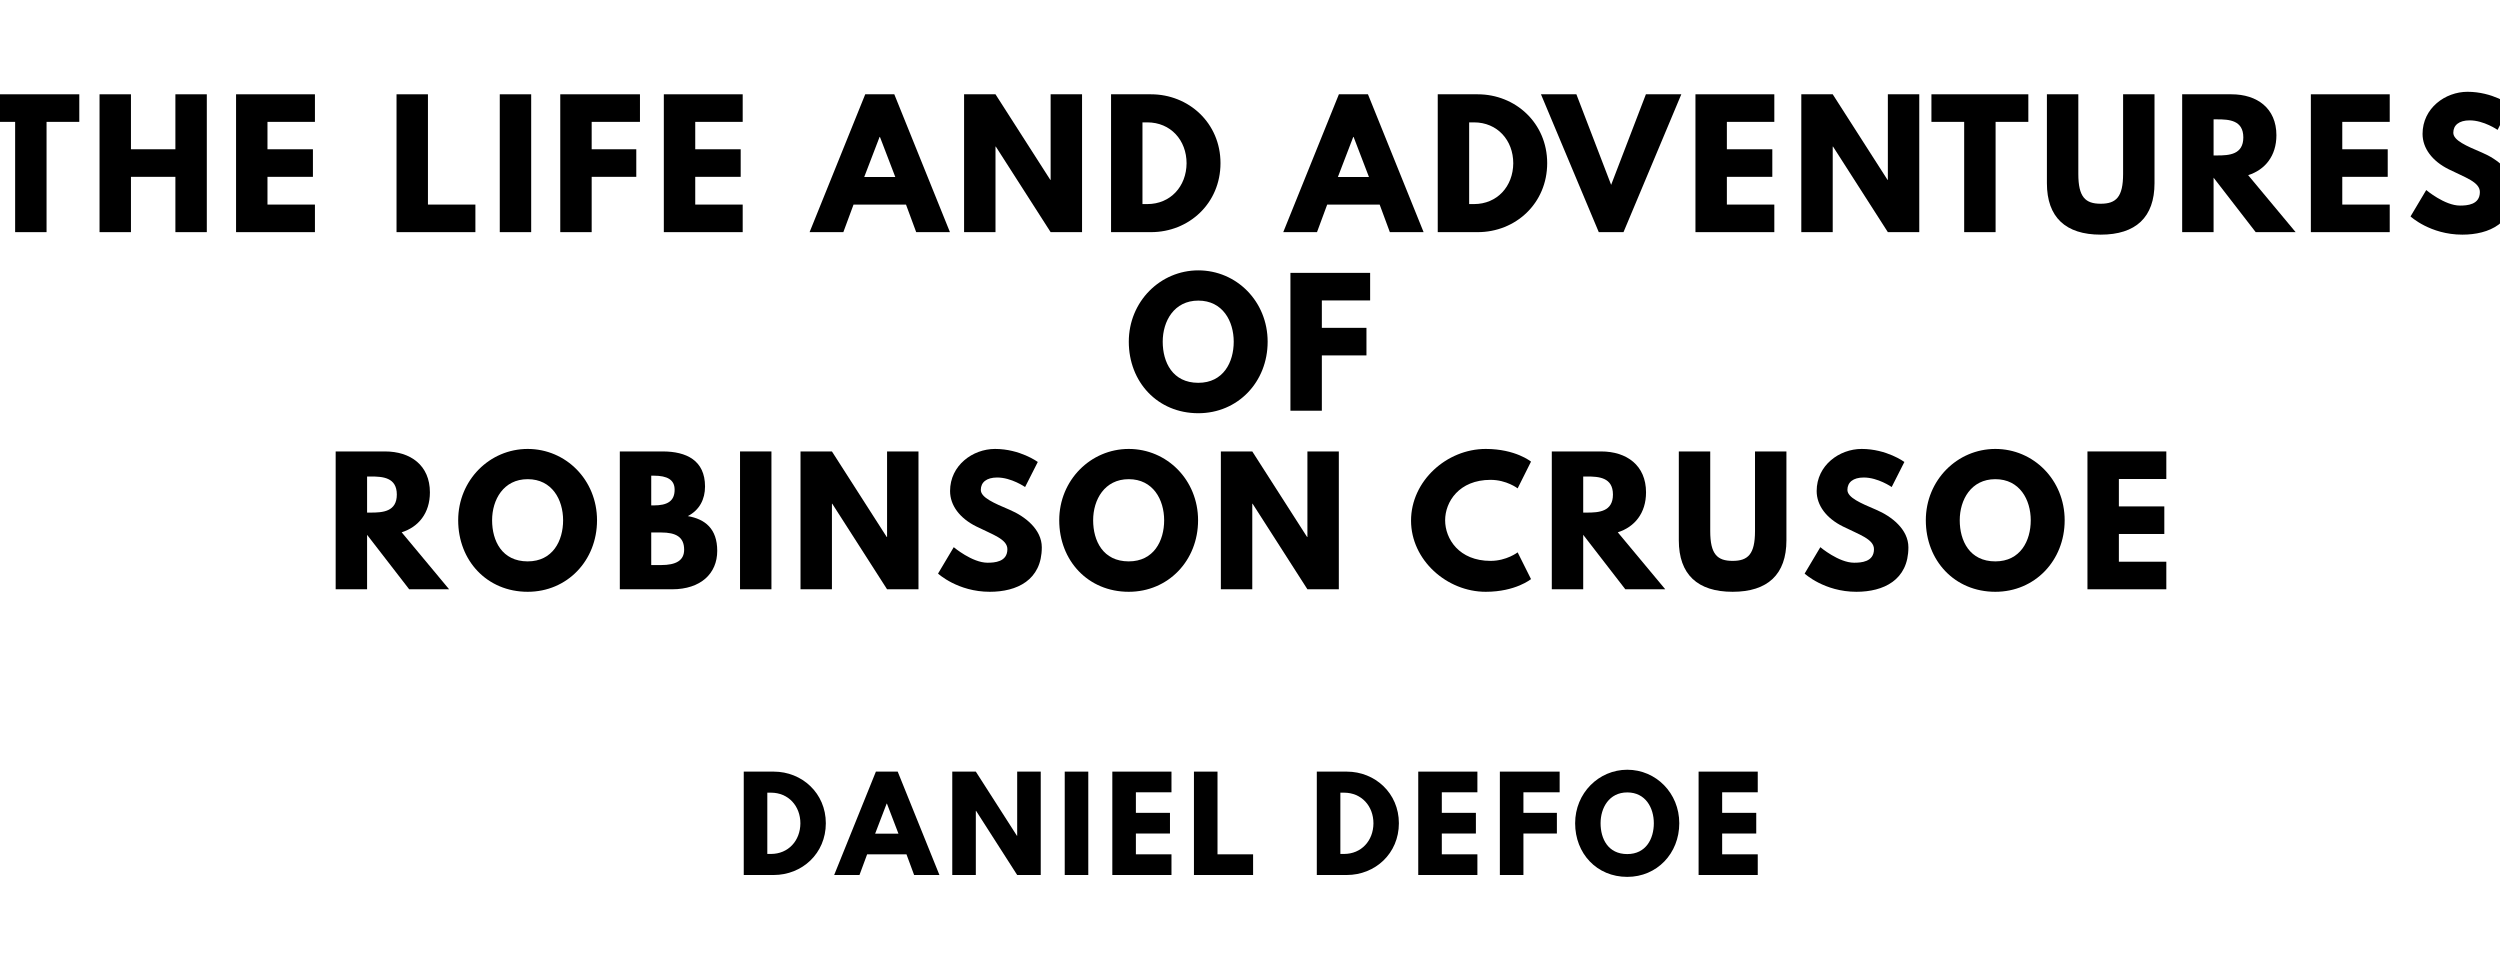
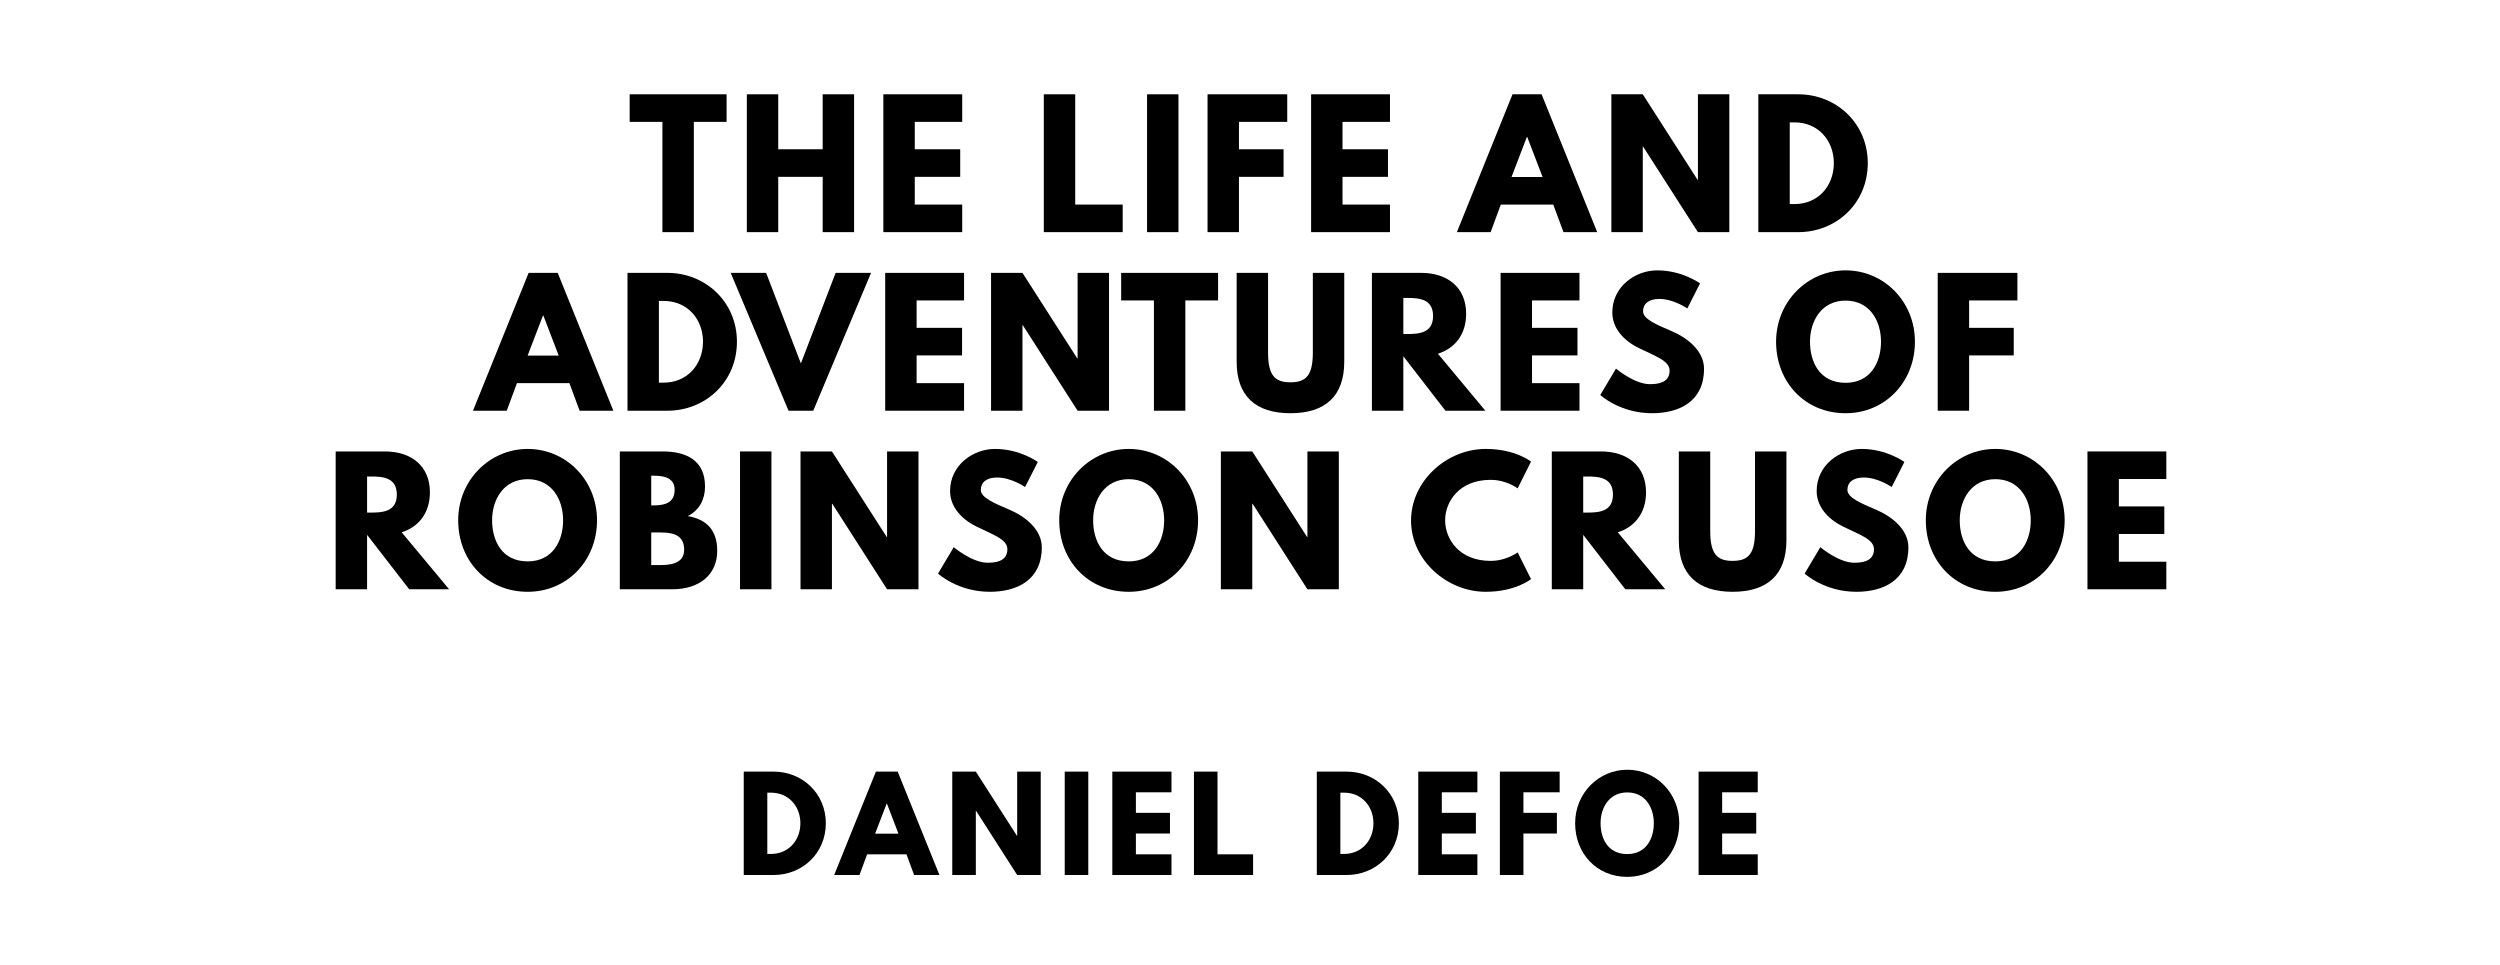
<svg xmlns="http://www.w3.org/2000/svg" version="1.1" viewBox="0 0 1400 540">
  <g>
-     <path d="m -9.862,68.246 18.339,0 0,61.754 17.591,0 0,-61.754 18.339,0 0,-15.439 -54.269,0 0,15.439 z" />
-     <path d="m 73.333,99.029 24.889,0 0,30.971 17.591,0 0,-77.193 -17.591,0 0,30.784 -24.889,0 0,-30.784 -17.591,0 0,77.193 17.591,0 0,-30.971 z" />
-     <path d="m 176.36,52.807 -44.164,0 0,77.193 44.164,0 0,-15.439 -26.573,0 0,-15.532 25.45,0 0,-15.439 -25.45,0 0,-15.345 26.573,0 0,-15.439 z" />
-     <path d="m 239.648,52.807 -17.591,0 0,77.193 44.164,0 0,-15.439 -26.573,0 0,-61.754 z" />
-     <path d="m 297.463,52.807 -17.591,0 0,77.193 17.591,0 0,-77.193 z" />
-     <path d="m 358.378,52.807 -44.632,0 0,77.193 17.591,0 0,-30.971 24.982,0 0,-15.439 -24.982,0 0,-15.345 27.041,0 0,-15.439 z" />
-     <path d="m 415.907,52.807 -44.164,0 0,77.193 44.164,0 0,-15.439 -26.573,0 0,-15.532 25.45,0 0,-15.439 -25.45,0 0,-15.345 26.573,0 0,-15.439 z" />
-     <path d="m 500.809,52.807 -16.281,0 L 453.371,130 l 18.901,0 5.708,-15.439 29.38,0 5.708,15.439 18.901,0 -31.158,-77.193 z m 0.561,46.316 -17.404,0 8.608,-22.456 0.187,0 8.608,22.456 z" />
-     <path d="m 557.477,82.094 0.187,0 L 588.355,130 l 17.591,0 0,-77.193 -17.591,0 0,47.906 -0.187,0 -30.69,-47.906 -17.591,0 0,77.193 17.591,0 0,-47.906 z" />
-     <path d="m 622.189,52.807 0,77.193 22.363,0 c 21.24,0 38.924,-16.094 38.924,-38.643 0,-22.456 -17.778,-38.55 -38.924,-38.55 l -22.363,0 z m 17.591,61.474 0,-45.754 2.713,0 c 13.099,0 21.988,10.012 21.988,22.924 -0.094,12.912 -8.982,22.83 -21.988,22.83 l -2.713,0 z" />
-     <path d="m 766.058,52.807 -16.281,0 L 718.619,130 l 18.901,0 5.708,-15.439 29.38,0 5.708,15.439 18.901,0 -31.158,-77.193 z m 0.561,46.316 -17.404,0 8.608,-22.456 0.187,0 8.608,22.456 z" />
-     <path d="m 805.135,52.807 0,77.193 22.363,0 c 21.24,0 38.924,-16.094 38.924,-38.643 0,-22.456 -17.778,-38.55 -38.924,-38.55 l -22.363,0 z m 17.591,61.474 0,-45.754 2.713,0 c 13.099,0 21.988,10.012 21.988,22.924 -0.094,12.912 -8.982,22.83 -21.988,22.83 l -2.713,0 z" />
-     <path d="m 895.314,130 13.848,0 32.374,-77.193 -19.836,0 -19.462,50.713 -19.462,-50.713 -19.836,0 L 895.314,130 Z" />
-     <path d="m 993.619,52.807 -44.164,0 0,77.193 44.164,0 0,-15.439 -26.573,0 0,-15.532 25.45,0 0,-15.439 -25.45,0 0,-15.345 26.573,0 0,-15.439 z" />
-     <path d="m 1026.322,82.094 0.187,0 30.69,47.906 17.591,0 0,-77.193 -17.591,0 0,47.906 -0.187,0 -30.69,-47.906 -17.591,0 0,77.193 17.591,0 0,-47.906 z" />
-     <path d="m 1081.6,68.246 18.339,0 0,61.754 17.591,0 0,-61.754 18.339,0 0,-15.439 -54.269,0 0,15.439 z" />
-     <path d="m 1206.526,52.807 -17.591,0 0,44.632 c 0,12.912 -3.93,16.655 -12.538,16.655 -8.608,0 -12.538,-3.743 -12.538,-16.655 l 0,-44.632 -17.591,0 0,49.778 c 0,19.088 10.479,28.819 30.129,28.819 19.649,0 30.129,-9.731 30.129,-28.819 l 0,-49.778 z" />
-     <path d="m 1222.014,52.807 0,77.193 17.591,0 0,-30.503 23.579,30.503 22.363,0 -26.573,-31.906 c 9.45,-2.994 15.813,-10.76 15.813,-22.363 0,-15.158 -10.854,-22.924 -25.17,-22.924 l -27.602,0 z m 17.591,34.246 0,-20.211 2.058,0 c 6.643,0 14.597,0.468 14.597,10.105 0,9.637 -7.953,10.105 -14.597,10.105 l -2.058,0 z" />
-     <path d="m 1338.246,52.807 -44.164,0 0,77.193 44.164,0 0,-15.439 -26.573,0 0,-15.532 25.45,0 0,-15.439 -25.45,0 0,-15.345 26.573,0 0,-15.439 z" />
-     <path d="m 1381.803,51.404 c -12.444,0 -25.17,9.17 -25.17,23.579 0,8.047 5.427,15.251 14.69,19.836 9.17,4.585 17.404,7.111 17.404,12.725 0,7.205 -7.298,7.579 -11.134,7.579 -8.608,0 -18.901,-8.702 -18.901,-8.702 l -8.795,14.784 c 0,0 10.947,10.199 29.006,10.199 15.064,0 29.099,-6.456 29.099,-24.889 0,-10.105 -9.45,-17.404 -18.058,-21.053 -8.795,-3.743 -16.094,-6.83 -16.094,-11.135 0,-4.211 3.181,-6.924 9.17,-6.924 7.953,0 15.626,5.333 15.626,5.333 l 7.111,-14.035 c 0,0 -9.918,-7.298 -23.953,-7.298 z" />
+     <path d="m 352.616,68.246 18.339,0 0,61.754 17.591,0 0,-61.754 18.339,0 0,-15.439 -54.269,0 0,15.439 z" />
+     <path d="m 435.811,99.029 24.889,0 0,30.971 17.591,0 0,-77.193 -17.591,0 0,30.784 -24.889,0 0,-30.784 -17.591,0 0,77.193 17.591,0 0,-30.971 z" />
+     <path d="m 538.838,52.807 -44.164,0 0,77.193 44.164,0 0,-15.439 -26.573,0 0,-15.532 25.45,0 0,-15.439 -25.45,0 0,-15.345 26.573,0 0,-15.439 z" />
+     <path d="m 602.126,52.807 -17.591,0 0,77.193 44.164,0 0,-15.439 -26.573,0 0,-61.754 z" />
+     <path d="m 659.941,52.807 -17.591,0 0,77.193 17.591,0 0,-77.193 z" />
+     <path d="m 720.856,52.807 -44.632,0 0,77.193 17.591,0 0,-30.971 24.982,0 0,-15.439 -24.982,0 0,-15.345 27.041,0 0,-15.439 z" />
+     <path d="m 778.385,52.807 -44.164,0 0,77.193 44.164,0 0,-15.439 -26.573,0 0,-15.532 25.45,0 0,-15.439 -25.45,0 0,-15.345 26.573,0 0,-15.439 z" />
+     <path d="m 863.287,52.807 -16.281,0 L 815.849,130 l 18.901,0 5.708,-15.439 29.38,0 5.708,15.439 18.901,0 -31.158,-77.193 z m 0.561,46.316 -17.404,0 8.608,-22.456 0.187,0 8.608,22.456 z" />
+     <path d="m 919.955,82.094 0.187,0 L 950.833,130 l 17.591,0 0,-77.193 -17.591,0 0,47.906 -0.187,0 -30.69,-47.906 -17.591,0 0,77.193 17.591,0 0,-47.906 z" />
+     <path d="m 984.667,52.807 0,77.193 22.363,0 c 21.24,0 38.924,-16.094 38.924,-38.643 0,-22.456 -17.778,-38.55 -38.924,-38.55 l -22.363,0 z m 17.591,61.474 0,-45.754 2.713,0 c 13.099,0 21.988,10.012 21.988,22.924 -0.094,12.912 -8.982,22.83 -21.988,22.83 l -2.713,0 z" />
  </g>
  <g>
-     <path d="m 632.126,191.357 c 0,22.55 16.094,40.047 38.924,40.047 22.175,0 38.83,-17.497 38.83,-40.047 0,-22.55 -17.404,-39.953 -38.83,-39.953 -21.24,0 -38.924,17.404 -38.924,39.953 z m 18.994,0 c 0,-11.509 6.363,-23.018 19.93,-23.018 13.661,0 19.836,11.509 19.836,23.018 0,11.509 -5.801,23.018 -19.836,23.018 -14.409,0 -19.93,-11.509 -19.93,-23.018 z" />
-     <path d="m 767.274,152.807 -44.632,0 0,77.193 17.591,0 0,-30.971 24.982,0 0,-15.439 -24.982,0 0,-15.345 27.041,0 0,-15.439 z" />
+     <path d="m 312.315,152.807 -16.281,0 -31.158,77.193 18.901,0 5.708,-15.439 29.38,0 5.708,15.439 18.901,0 -31.158,-77.193 z m 0.561,46.316 -17.404,0 8.608,-22.456 0.187,0 8.608,22.456 z" />
+     <path d="m 351.393,152.807 0,77.193 22.363,0 c 21.24,0 38.924,-16.094 38.924,-38.643 0,-22.456 -17.778,-38.55 -38.924,-38.55 l -22.363,0 z m 17.591,61.474 0,-45.754 2.713,0 c 13.099,0 21.988,10.012 21.988,22.924 -0.094,12.912 -8.982,22.83 -21.988,22.83 l -2.713,0 z" />
+     <path d="m 441.571,230 13.848,0 32.374,-77.193 -19.836,0 -19.462,50.713 -19.462,-50.713 -19.836,0 L 441.571,230 Z" />
+     <path d="m 539.876,152.807 -44.164,0 0,77.193 44.164,0 0,-15.439 -26.573,0 0,-15.532 25.45,0 0,-15.439 -25.45,0 0,-15.345 26.573,0 0,-15.439 z" />
+     <path d="m 572.58,182.094 0.187,0 30.69,47.906 17.591,0 0,-77.193 -17.591,0 0,47.906 -0.187,0 -30.69,-47.906 -17.591,0 0,77.193 17.591,0 0,-47.906 z" />
+     <path d="m 627.857,168.246 18.339,0 0,61.754 17.591,0 0,-61.754 18.339,0 0,-15.439 -54.269,0 0,15.439 z" />
+     <path d="m 752.783,152.807 -17.591,0 0,44.632 c 0,12.912 -3.93,16.655 -12.538,16.655 -8.608,0 -12.538,-3.743 -12.538,-16.655 l 0,-44.632 -17.591,0 0,49.778 c 0,19.088 10.48,28.819 30.129,28.819 19.649,0 30.129,-9.731 30.129,-28.819 l 0,-49.778 z" />
+     <path d="m 768.271,152.807 0,77.193 17.591,0 0,-30.503 23.579,30.503 22.363,0 -26.573,-31.906 c 9.45,-2.994 15.813,-10.76 15.813,-22.363 0,-15.158 -10.854,-22.924 -25.17,-22.924 l -27.602,0 z m 17.591,34.246 0,-20.211 2.058,0 c 6.643,0 14.597,0.468 14.597,10.105 0,9.637 -7.953,10.105 -14.597,10.105 l -2.058,0 z" />
+     <path d="m 884.504,152.807 -44.164,0 0,77.193 44.164,0 0,-15.439 -26.573,0 0,-15.532 25.45,0 0,-15.439 -25.45,0 0,-15.345 26.573,0 0,-15.439 z" />
+     <path d="m 928.061,151.404 c -12.444,0 -25.17,9.17 -25.17,23.579 0,8.047 5.427,15.251 14.69,19.836 9.17,4.585 17.404,7.111 17.404,12.725 0,7.205 -7.298,7.579 -11.134,7.579 -8.608,0 -18.901,-8.702 -18.901,-8.702 l -8.795,14.784 c 0,0 10.947,10.199 29.006,10.199 15.064,0 29.099,-6.456 29.099,-24.889 0,-10.105 -9.45,-17.404 -18.058,-21.053 -8.795,-3.743 -16.094,-6.83 -16.094,-11.135 0,-4.211 3.181,-6.924 9.17,-6.924 7.953,0 15.626,5.333 15.626,5.333 l 7.111,-14.035 c 0,0 -9.918,-7.298 -23.953,-7.298 z" />
+     <path d="m 994.605,191.357 c 0,22.55 16.094,40.047 38.924,40.047 22.175,0 38.83,-17.497 38.83,-40.047 0,-22.55 -17.404,-39.953 -38.83,-39.953 -21.24,0 -38.924,17.404 -38.924,39.953 z m 18.994,0 c 0,-11.509 6.363,-23.018 19.93,-23.018 13.661,0 19.836,11.509 19.836,23.018 0,11.509 -5.801,23.018 -19.836,23.018 -14.409,0 -19.93,-11.509 -19.93,-23.018 z" />
+     <path d="m 1129.752,152.807 -44.632,0 0,77.193 17.591,0 0,-30.971 24.982,0 0,-15.439 -24.982,0 0,-15.345 27.041,0 0,-15.439 z" />
  </g>
  <g>
    <path d="m 187.975,252.807 0,77.193 17.591,0 0,-30.503 23.579,30.503 22.363,0 -26.573,-31.906 c 9.45,-2.994 15.813,-10.76 15.813,-22.363 0,-15.158 -10.854,-22.924 -25.17,-22.924 l -27.602,0 z m 17.591,34.246 0,-20.211 2.058,0 c 6.643,0 14.596,0.468 14.596,10.105 0,9.637 -7.953,10.105 -14.596,10.105 l -2.058,0 z" />
    <path d="m 256.582,291.357 c 0,22.55 16.094,40.047 38.924,40.047 22.175,0 38.83,-17.497 38.83,-40.047 0,-22.55 -17.404,-39.953 -38.83,-39.953 -21.24,0 -38.924,17.404 -38.924,39.953 z m 18.994,0 c 0,-11.509 6.363,-23.018 19.93,-23.018 13.661,0 19.836,11.509 19.836,23.018 0,11.509 -5.801,23.018 -19.836,23.018 -14.409,0 -19.93,-11.509 -19.93,-23.018 z" />
    <path d="m 347.098,252.807 0,77.193 29.287,0 c 16,0 25.263,-8.795 25.263,-21.52 0,-12.444 -6.83,-17.778 -16.468,-19.462 6.55,-3.368 9.637,-9.45 9.637,-16.561 0,-14.69 -10.48,-19.649 -23.766,-19.649 l -23.953,0 z m 17.591,30.222 0,-16.655 1.404,0 c 7.673,0 11.696,2.339 11.696,7.86 0,6.456 -4.117,8.795 -11.696,8.795 l -1.404,0 z m 0,33.404 0,-18.246 5.52,0 c 8.327,0 12.912,2.526 12.912,9.637 0,6.082 -4.585,8.608 -12.912,8.608 l -5.52,0 z" />
    <path d="m 432.006,252.807 -17.591,0 0,77.193 17.591,0 0,-77.193 z" />
    <path d="m 465.88,282.094 0.187,0 30.69,47.906 17.591,0 0,-77.193 -17.591,0 0,47.906 -0.187,0 -30.69,-47.906 -17.591,0 0,77.193 17.591,0 0,-47.906 z" />
    <path d="m 557.209,251.404 c -12.444,0 -25.17,9.17 -25.17,23.579 0,8.047 5.427,15.251 14.69,19.836 9.17,4.585 17.404,7.111 17.404,12.725 0,7.205 -7.298,7.579 -11.134,7.579 -8.608,0 -18.901,-8.702 -18.901,-8.702 l -8.795,14.784 c 0,0 10.947,10.199 29.006,10.199 15.064,0 29.099,-6.456 29.099,-24.889 0,-10.105 -9.45,-17.404 -18.058,-21.053 -8.795,-3.743 -16.094,-6.83 -16.094,-11.135 0,-4.211 3.181,-6.924 9.17,-6.924 7.953,0 15.626,5.333 15.626,5.333 l 7.111,-14.035 c 0,0 -9.918,-7.298 -23.953,-7.298 z" />
    <path d="m 593.168,291.357 c 0,22.55 16.094,40.047 38.924,40.047 22.175,0 38.83,-17.497 38.83,-40.047 0,-22.55 -17.404,-39.953 -38.83,-39.953 -21.24,0 -38.924,17.404 -38.924,39.953 z m 18.994,0 c 0,-11.509 6.363,-23.018 19.93,-23.018 13.661,0 19.836,11.509 19.836,23.018 0,11.509 -5.801,23.018 -19.836,23.018 -14.409,0 -19.93,-11.509 -19.93,-23.018 z" />
    <path d="m 701.275,282.094 0.187,0 30.69,47.906 17.591,0 0,-77.193 -17.591,0 0,47.906 -0.187,0 -30.69,-47.906 -17.591,0 0,77.193 17.591,0 0,-47.906 z" />
    <path d="m 834.724,314.094 c -17.684,0 -25.45,-12.351 -25.45,-22.737 0,-10.292 7.766,-22.643 25.45,-22.643 8.982,0 15.158,4.772 15.158,4.772 l 7.485,-14.971 c 0,0 -8.608,-7.111 -25.357,-7.111 -21.895,0 -41.825,17.965 -41.825,40.14 0,22.082 20.023,39.86 41.825,39.86 16.749,0 25.357,-7.111 25.357,-7.111 l -7.485,-14.971 c 0,0 -6.175,4.772 -15.158,4.772 z" />
    <path d="m 869.006,252.807 0,77.193 17.591,0 0,-30.503 L 910.175,330 932.538,330 905.965,298.094 c 9.45,-2.994 15.813,-10.76 15.813,-22.363 0,-15.158 -10.854,-22.924 -25.17,-22.924 l -27.602,0 z m 17.591,34.246 0,-20.211 2.058,0 c 6.643,0 14.596,0.468 14.596,10.105 0,9.637 -7.953,10.105 -14.596,10.105 l -2.058,0 z" />
    <path d="m 1000.396,252.807 -17.591,0 0,44.632 c 0,12.912 -3.93,16.655 -12.538,16.655 -8.608,0 -12.538,-3.743 -12.538,-16.655 l 0,-44.632 -17.591,0 0,49.778 c 0,19.088 10.48,28.819 30.129,28.819 19.649,0 30.129,-9.731 30.129,-28.819 l 0,-49.778 z" />
    <path d="m 1042.502,251.404 c -12.444,0 -25.17,9.17 -25.17,23.579 0,8.047 5.427,15.251 14.69,19.836 9.17,4.585 17.404,7.111 17.404,12.725 0,7.205 -7.298,7.579 -11.134,7.579 -8.608,0 -18.901,-8.702 -18.901,-8.702 l -8.795,14.784 c 0,0 10.947,10.199 29.006,10.199 15.064,0 29.099,-6.456 29.099,-24.889 0,-10.105 -9.45,-17.404 -18.058,-21.053 -8.795,-3.743 -16.093,-6.83 -16.093,-11.135 0,-4.211 3.181,-6.924 9.17,-6.924 7.953,0 15.626,5.333 15.626,5.333 l 7.111,-14.035 c 0,0 -9.918,-7.298 -23.953,-7.298 z" />
    <path d="m 1078.46,291.357 c 0,22.55 16.094,40.047 38.924,40.047 22.175,0 38.83,-17.497 38.83,-40.047 0,-22.55 -17.404,-39.953 -38.83,-39.953 -21.24,0 -38.924,17.404 -38.924,39.953 z m 18.994,0 c 0,-11.509 6.363,-23.018 19.93,-23.018 13.661,0 19.836,11.509 19.836,23.018 0,11.509 -5.801,23.018 -19.836,23.018 -14.409,0 -19.93,-11.509 -19.93,-23.018 z" />
    <path d="m 1213.14,252.807 -44.164,0 0,77.193 44.164,0 0,-15.439 -26.573,0 0,-15.532 25.45,0 0,-15.439 -25.45,0 0,-15.345 26.573,0 0,-15.439 z" />
  </g>
  <g>
    <path d="m 416.499,432.105 0,57.895 16.772,0 c 15.93,0 29.193,-12.07 29.193,-28.982 0,-16.842 -13.333,-28.912 -29.193,-28.912 l -16.772,0 z m 13.193,46.105 0,-34.316 2.035,0 c 9.825,0 16.491,7.509 16.491,17.193 -0.07,9.684 -6.737,17.123 -16.491,17.123 l -2.035,0 z" />
    <path d="m 502.712,432.105 -12.211,0 L 467.133,490 l 14.175,0 4.281,-11.579 22.035,0 4.281,11.579 14.175,0 -23.368,-57.895 z m 0.421,34.737 -13.053,0 6.456,-16.842 0.14,0 6.456,16.842 z" />
    <path d="m 546.463,454.07 0.14,0 23.018,35.93 13.193,0 0,-57.895 -13.193,0 0,35.93 -0.14,0 -23.018,-35.93 -13.193,0 0,57.895 13.193,0 0,-35.93 z" />
    <path d="m 609.44,432.105 -13.193,0 0,57.895 13.193,0 0,-57.895 z" />
    <path d="m 656.026,432.105 -33.123,0 0,57.895 33.123,0 0,-11.579 -19.93,0 0,-11.649 19.088,0 0,-11.579 -19.088,0 0,-11.509 19.93,0 0,-11.579 z" />
    <path d="m 681.803,432.105 -13.193,0 0,57.895 33.123,0 0,-11.579 -19.93,0 0,-46.316 z" />
    <path d="m 737.41,432.105 0,57.895 16.772,0 c 15.93,0 29.193,-12.07 29.193,-28.982 0,-16.842 -13.333,-28.912 -29.193,-28.912 l -16.772,0 z m 13.193,46.105 0,-34.316 2.035,0 c 9.825,0 16.491,7.509 16.491,17.193 -0.07,9.684 -6.737,17.123 -16.491,17.123 l -2.035,0 z" />
    <path d="m 827.342,432.105 -33.123,0 0,57.895 33.123,0 0,-11.579 -19.93,0 0,-11.649 19.088,0 0,-11.579 -19.088,0 0,-11.509 19.93,0 0,-11.579 z" />
    <path d="m 873.4,432.105 -33.474,0 0,57.895 13.193,0 0,-23.228 18.737,0 0,-11.579 -18.737,0 0,-11.509 20.281,0 0,-11.579 z" />
    <path d="m 882.077,461.018 c 0,16.912 12.07,30.035 29.193,30.035 16.632,0 29.123,-13.123 29.123,-30.035 0,-16.912 -13.053,-29.965 -29.123,-29.965 -15.93,0 -29.193,13.053 -29.193,29.965 z m 14.246,0 c 0,-8.632 4.772,-17.263 14.947,-17.263 10.246,0 14.877,8.632 14.877,17.263 0,8.632 -4.351,17.263 -14.877,17.263 -10.807,0 -14.947,-8.632 -14.947,-17.263 z" />
    <path d="m 984.337,432.105 -33.123,0 0,57.895 33.123,0 0,-11.579 -19.93,0 0,-11.649 19.088,0 0,-11.579 -19.088,0 0,-11.509 19.93,0 0,-11.579 z" />
  </g>
</svg>
